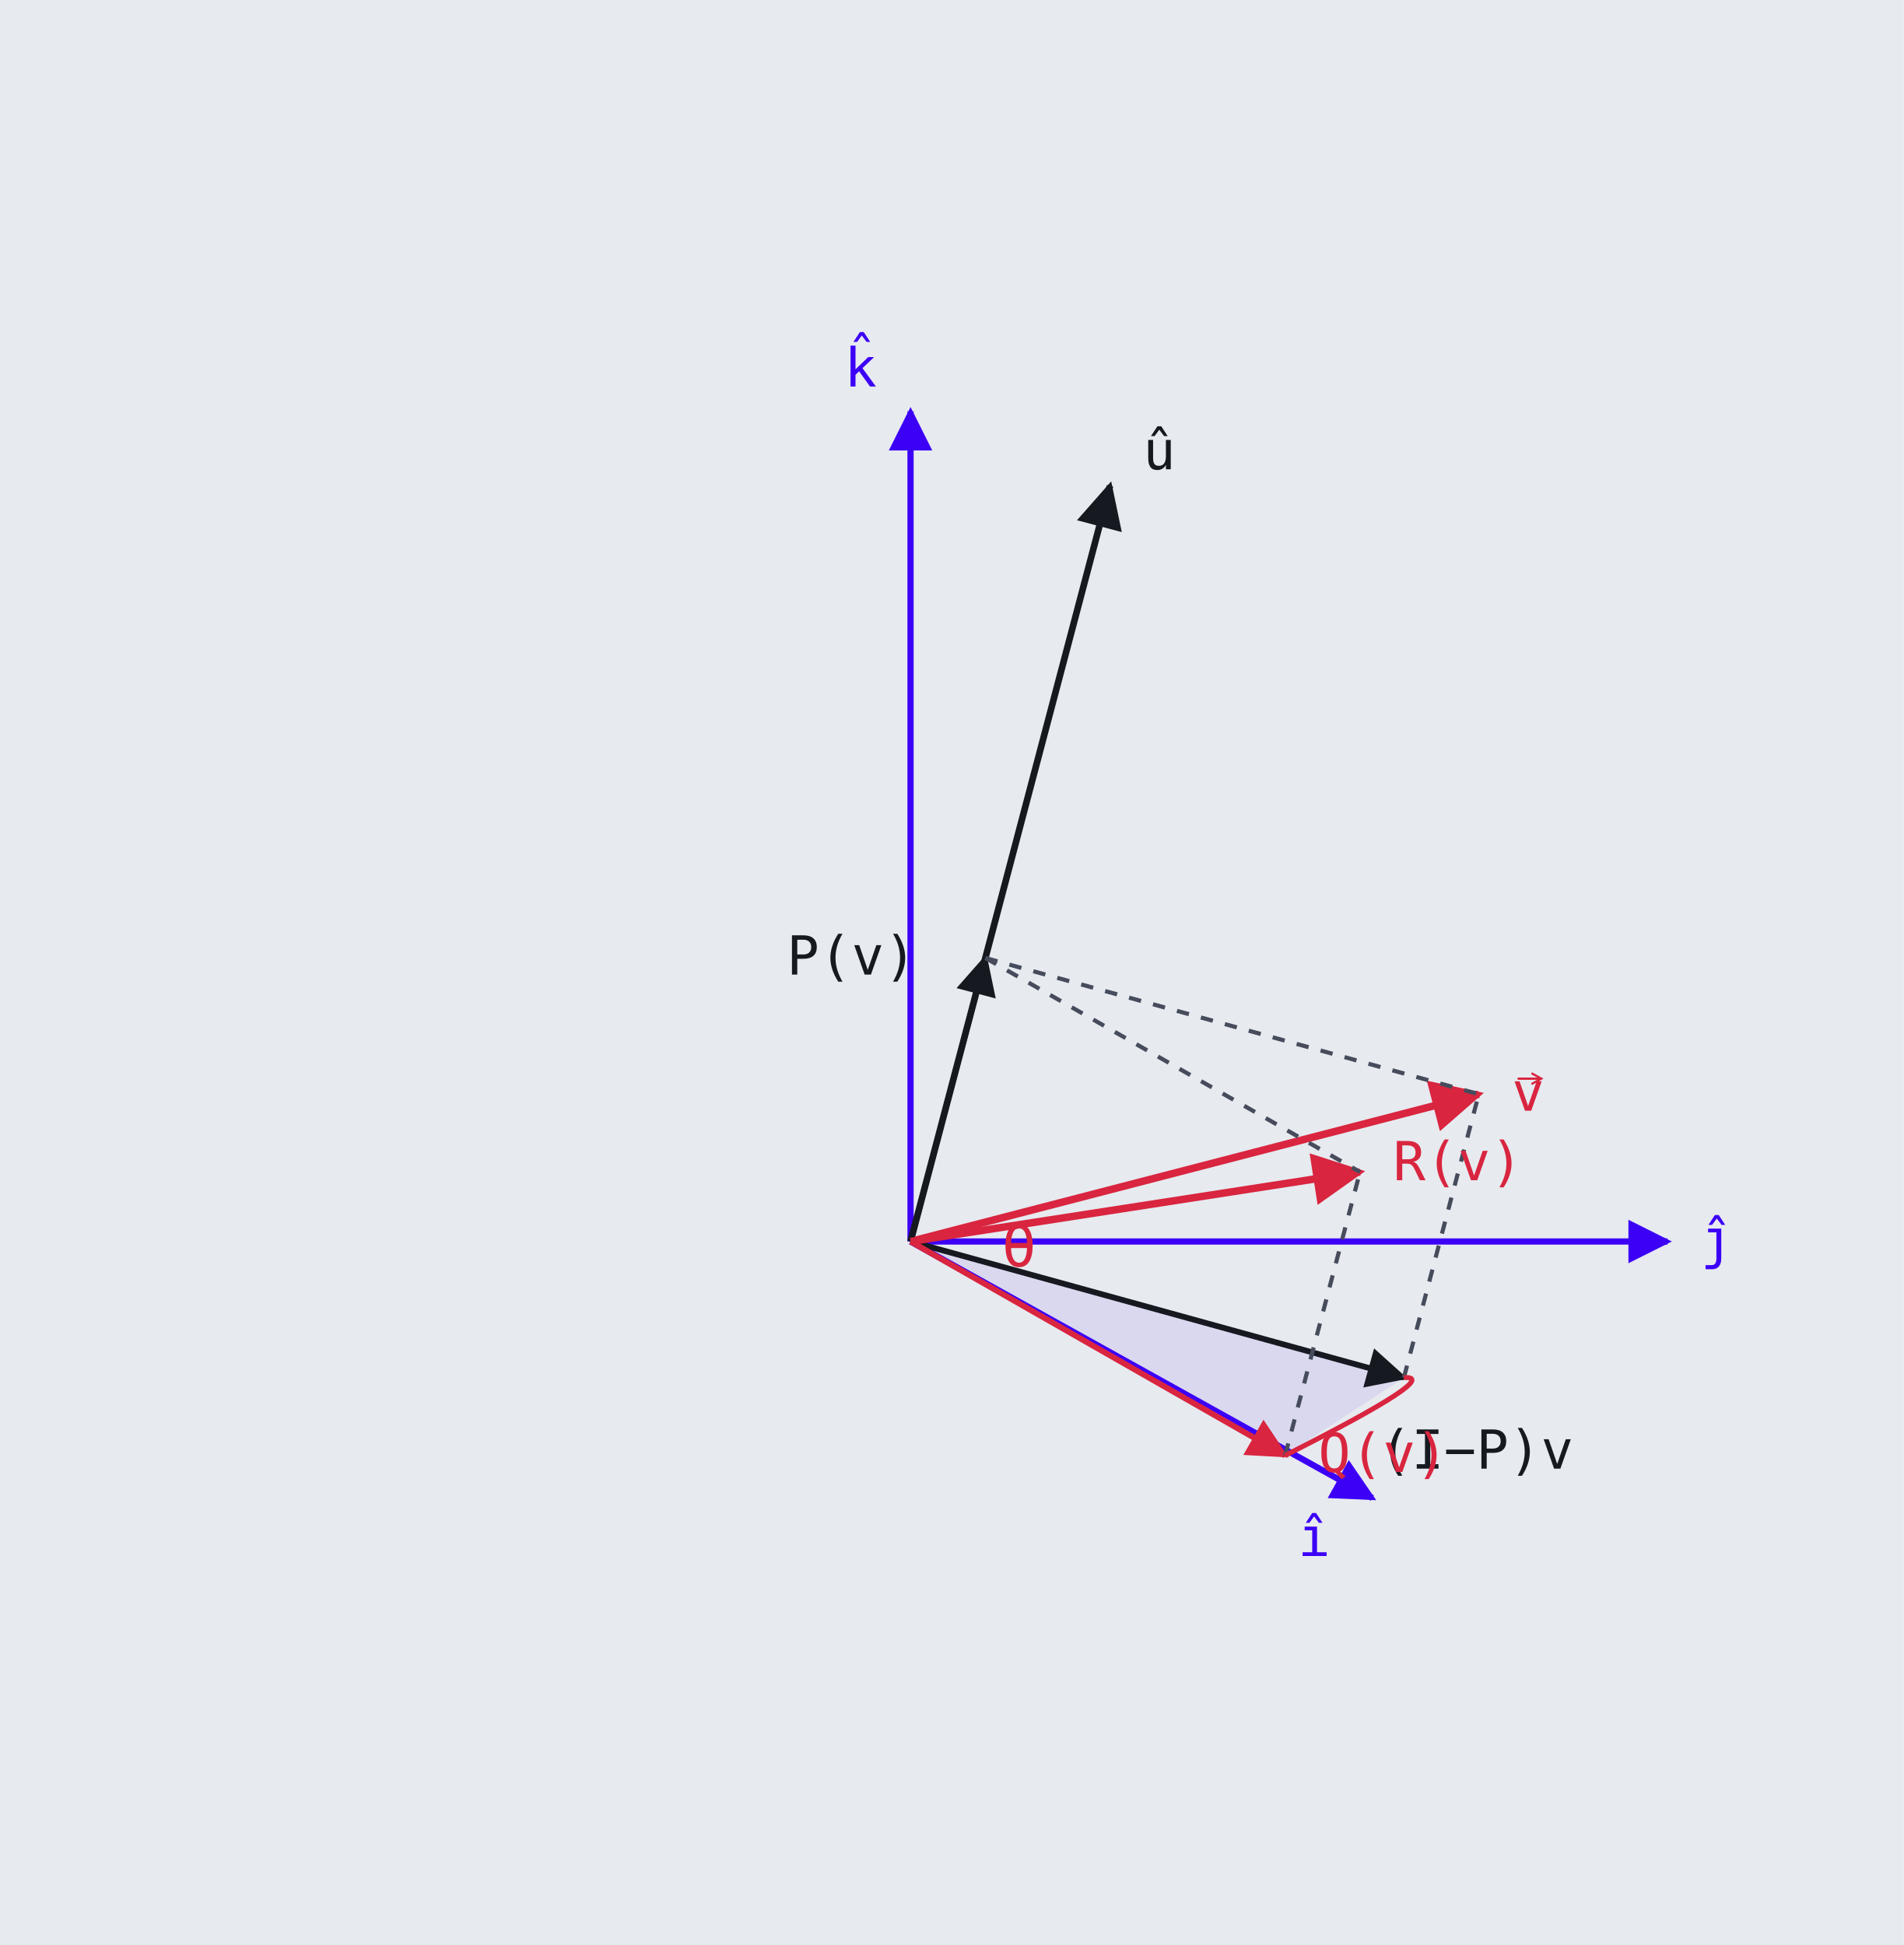
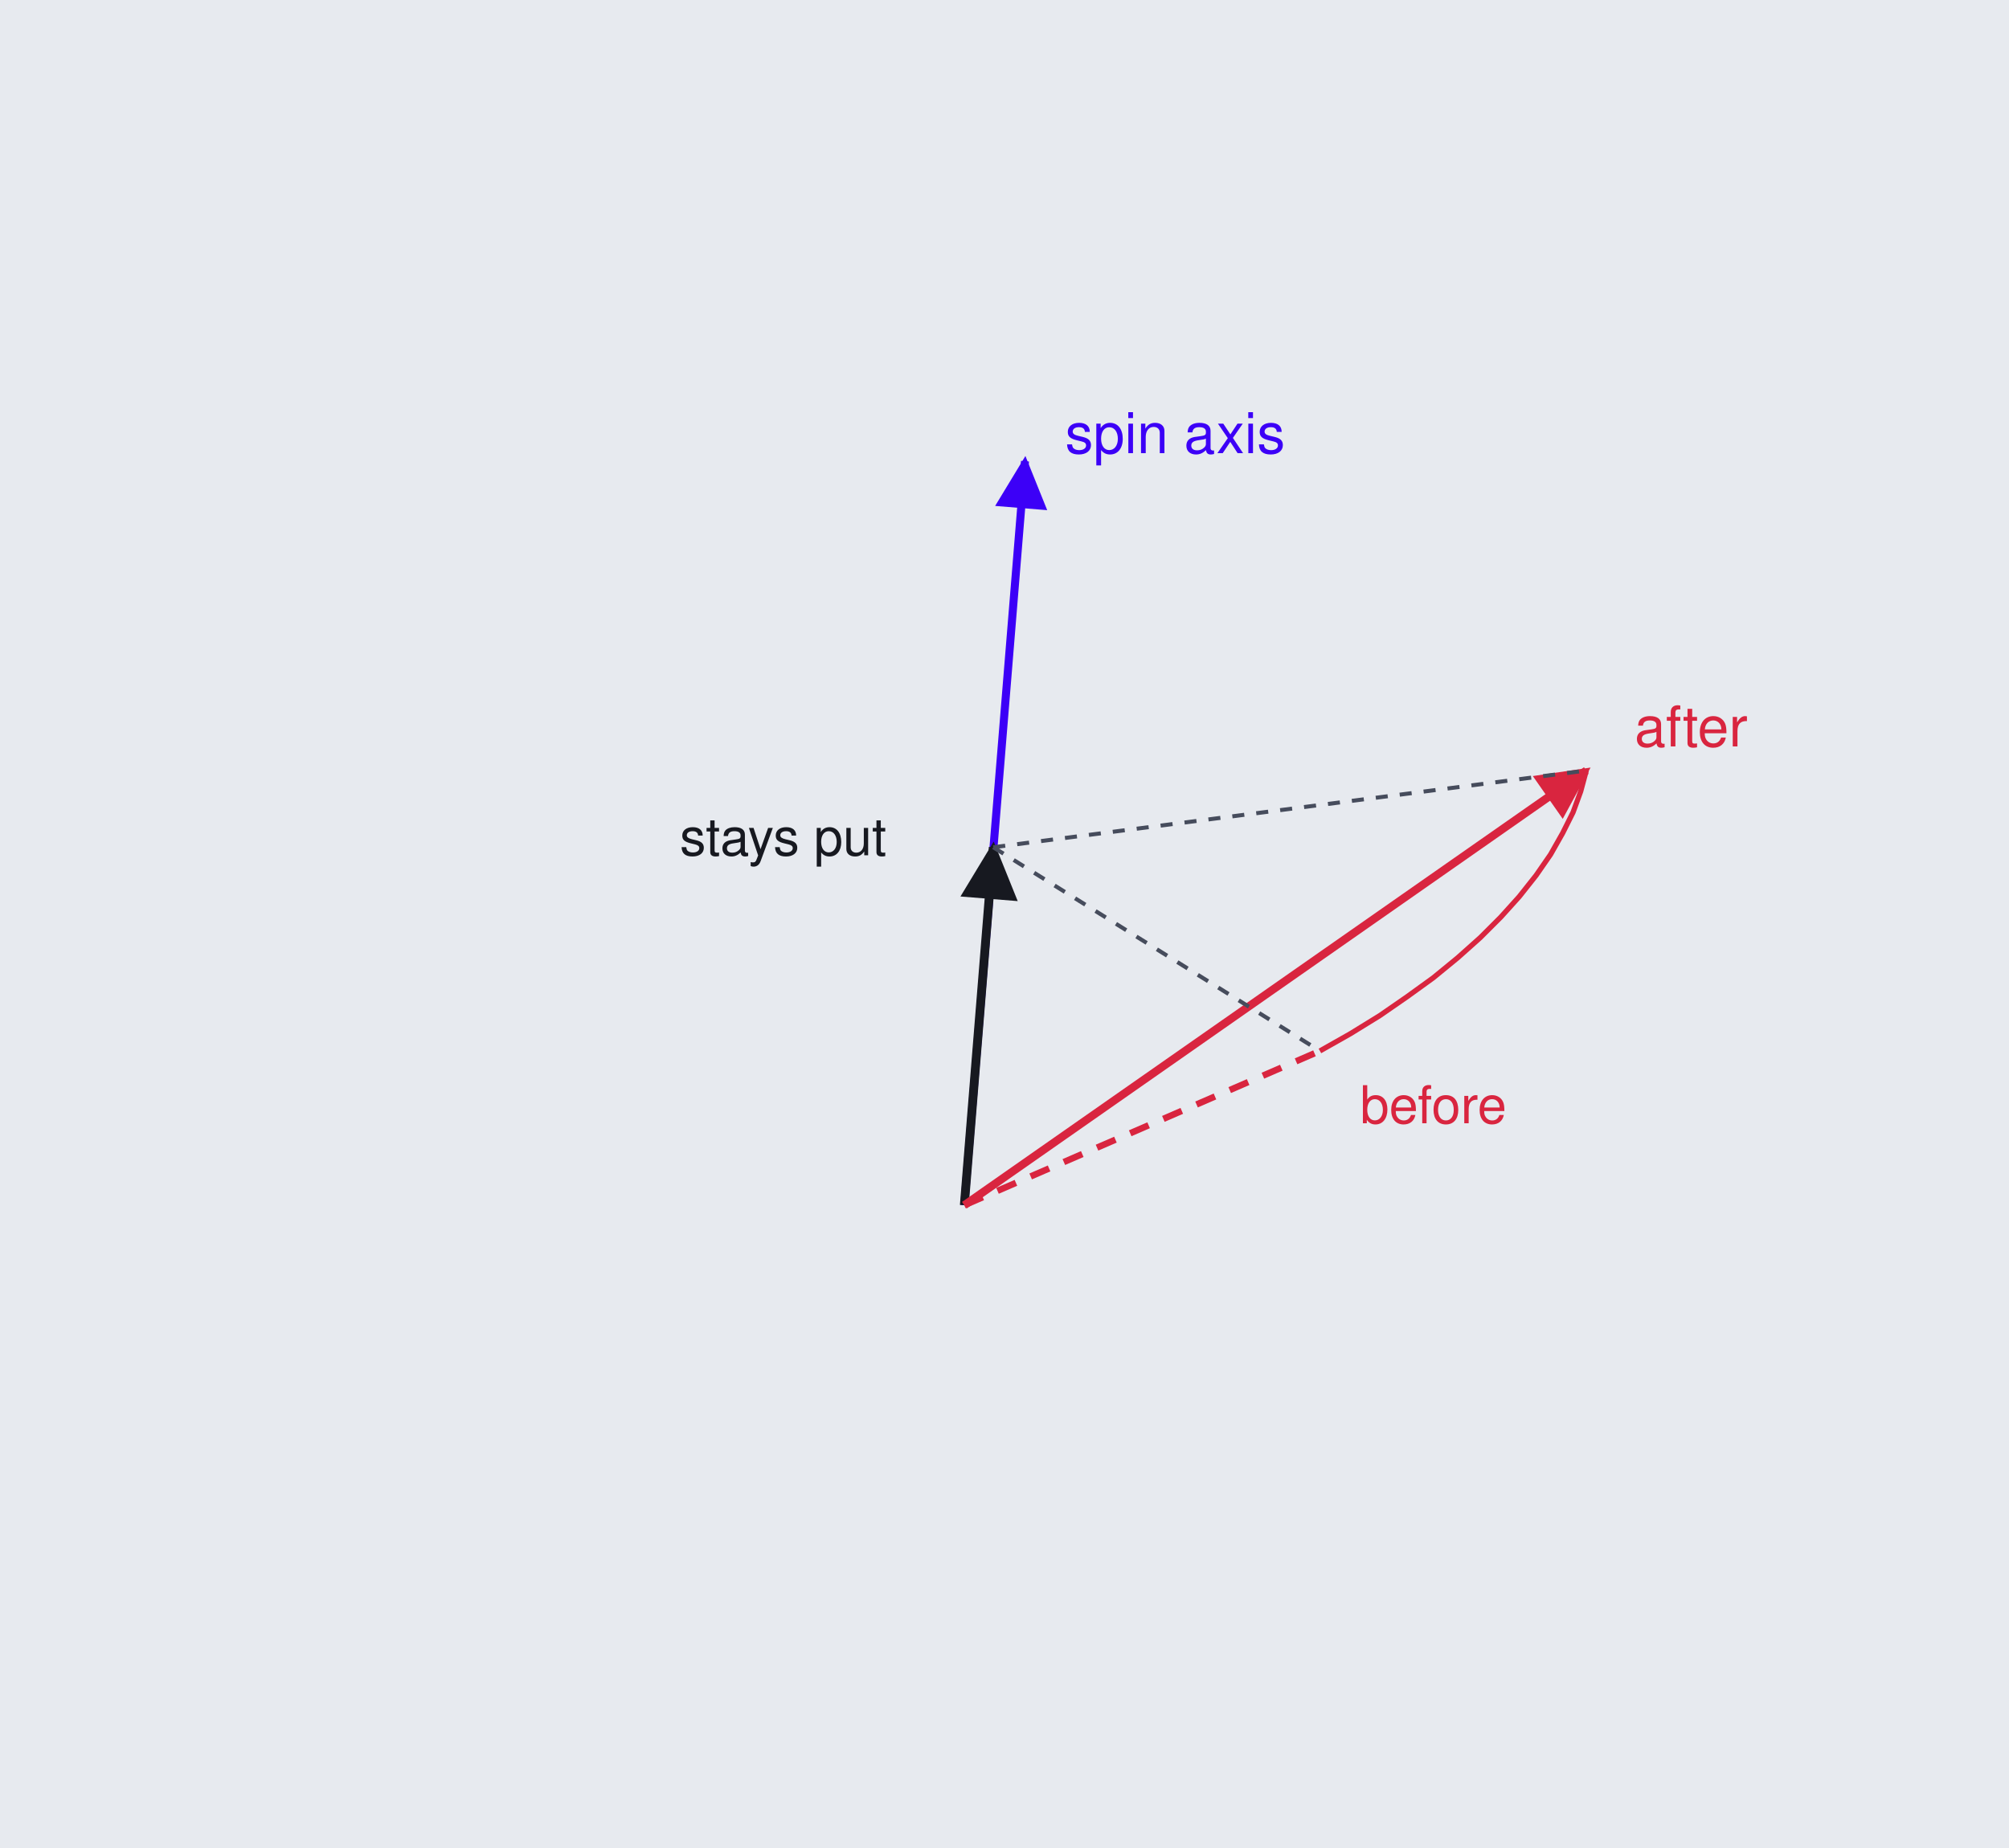
- <svg xmlns="http://www.w3.org/2000/svg" viewBox="0 0 460 470" width="460" height="470" role="img">
-   <rect width="460" height="470" fill="#e7eaef" />
+ <svg xmlns="http://www.w3.org/2000/svg" viewBox="0 0 500 460" width="500" height="460" role="img">
+   <rect width="500" height="460" fill="#e7eaef" />
  <defs>
-     <marker id="ah-ink" viewBox="0 0 10 10" refX="9" refY="5" markerWidth="7" markerHeight="7" orient="auto">
+     <marker id="rd-ink" viewBox="0 0 10 10" refX="9" refY="5" markerWidth="6.5" markerHeight="6.5" orient="auto">
      <path d="M0,0 L10,5 L0,10 z" fill="#171920" />
    </marker>
-     <marker id="ah-coral" viewBox="0 0 10 10" refX="9" refY="5" markerWidth="7" markerHeight="7" orient="auto">
+     <marker id="rd-coral" viewBox="0 0 10 10" refX="9" refY="5" markerWidth="6.5" markerHeight="6.5" orient="auto">
      <path d="M0,0 L10,5 L0,10 z" fill="#d9253f" />
    </marker>
-     <marker id="ah-blue" viewBox="0 0 10 10" refX="9" refY="5" markerWidth="7" markerHeight="7" orient="auto">
+     <marker id="rd-blue" viewBox="0 0 10 10" refX="9" refY="5" markerWidth="6.5" markerHeight="6.5" orient="auto">
      <path d="M0,0 L10,5 L0,10 z" fill="#3c00f7" />
    </marker>
  </defs>
-   <path d="M220.0,300.0 L339.2,332.9 L310.5,351.7 Z" fill="#3c00f7" fill-opacity="0.08" />
-   <line x1="220.0" y1="300.0" x2="402.9" y2="300.0" stroke="#3c00f7" stroke-width="1.5" fill="none" marker-end="url(#ah-blue)" />
-   <line x1="220.0" y1="300.0" x2="331.6" y2="362.0" stroke="#3c00f7" stroke-width="1.5" fill="none" marker-end="url(#ah-blue)" />
-   <line x1="220.0" y1="300.0" x2="220.0" y2="99.4" stroke="#3c00f7" stroke-width="1.5" fill="none" marker-end="url(#ah-blue)" />
-   <line x1="220.0" y1="300.0" x2="268.2" y2="117.4" stroke="#171920" stroke-width="1.6" fill="none" marker-end="url(#ah-ink)" />
-   <line x1="220.0" y1="300.0" x2="357.3" y2="264.4" stroke="#d9253f" stroke-width="1.8" fill="none" marker-end="url(#ah-coral)" />
-   <line x1="220.0" y1="300.0" x2="238.1" y2="231.5" stroke="#171920" stroke-width="1.4" fill="none" marker-end="url(#ah-ink)" />
-   <line x1="220.0" y1="300.0" x2="339.2" y2="332.9" stroke="#171920" stroke-width="1.4" fill="none" marker-end="url(#ah-ink)" />
-   <line x1="220.0" y1="300.0" x2="310.5" y2="351.7" stroke="#d9253f" stroke-width="1.4" fill="none" marker-end="url(#ah-coral)" />
-   <line x1="220.0" y1="300.0" x2="328.6" y2="283.2" stroke="#d9253f" stroke-width="1.8" fill="none" marker-end="url(#ah-coral)" />
-   <line x1="238.1" y1="231.5" x2="328.6" y2="283.2" stroke="#464c5c" stroke-width="1" fill="none" stroke-dasharray="3 3" />
-   <line x1="310.5" y1="351.7" x2="328.6" y2="283.2" stroke="#464c5c" stroke-width="1" fill="none" stroke-dasharray="3 3" />
-   <line x1="339.2" y1="332.9" x2="357.3" y2="264.4" stroke="#464c5c" stroke-width="1" fill="none" stroke-dasharray="3 3" />
-   <line x1="238.1" y1="231.5" x2="357.3" y2="264.4" stroke="#464c5c" stroke-width="1" fill="none" stroke-dasharray="3 3" />
-   <path d="M339.2,332.9 Q348.9,332.3 310.5,351.7" fill="none" stroke="#d9253f" stroke-width="1.2" />
-   <text x="410.9" y="304.0" font-family="ui-monospace, GeistMonoVariableVF, monospace" font-size="13" fill="#3c00f7" text-anchor="start">ĵ</text>
-   <text x="313.6" y="376.0" font-family="ui-monospace, GeistMonoVariableVF, monospace" font-size="13" fill="#3c00f7" text-anchor="start">î</text>
-   <text x="204.0" y="93.4" font-family="ui-monospace, GeistMonoVariableVF, monospace" font-size="13" fill="#3c00f7" text-anchor="start">k̂</text>
-   <text x="276.2" y="113.4" font-family="ui-monospace, GeistMonoVariableVF, monospace" font-size="13" fill="#171920" text-anchor="start">û</text>
-   <text x="365.3" y="268.4" font-family="ui-monospace, GeistMonoVariableVF, monospace" font-size="13" fill="#d9253f" text-anchor="start">v⃗</text>
-   <text x="190.1" y="235.5" font-family="ui-monospace, GeistMonoVariableVF, monospace" font-size="13" fill="#171920" text-anchor="start">P(v)</text>
-   <text x="333.2" y="354.9" font-family="ui-monospace, GeistMonoVariableVF, monospace" font-size="13" fill="#171920" text-anchor="start">(I−P)v</text>
-   <text x="318.5" y="355.7" font-family="ui-monospace, GeistMonoVariableVF, monospace" font-size="13" fill="#d9253f" text-anchor="start">Q(v)</text>
-   <text x="336.6" y="285.2" font-family="ui-monospace, GeistMonoVariableVF, monospace" font-size="13" fill="#d9253f" text-anchor="start">R(v)</text>
-   <text x="242.0" y="306.0" font-family="ui-monospace, GeistMonoVariableVF, monospace" font-size="14" fill="#d9253f" text-anchor="start">θ</text>
+   <line x1="240.0" y1="300.0" x2="255.1" y2="114.8" stroke="#3c00f7" stroke-width="2.0" fill="none" marker-end="url(#rd-blue)" />
+   <line x1="240.0" y1="300.0" x2="247.2" y2="210.9" stroke="#171920" stroke-width="2.2" fill="none" marker-end="url(#rd-ink)" />
+   <line x1="240.0" y1="300.0" x2="328.5" y2="261.6" stroke="#d9253f" stroke-width="1.6" fill="none" stroke-dasharray="5 4" />
+   <line x1="240.0" y1="300.0" x2="394.8" y2="191.8" stroke="#d9253f" stroke-width="2.0" fill="none" marker-end="url(#rd-coral)" />
+   <line x1="247.2" y1="210.9" x2="328.5" y2="261.6" stroke="#464c5c" stroke-width="1" fill="none" stroke-dasharray="3 3" />
+   <line x1="247.2" y1="210.9" x2="394.8" y2="191.8" stroke="#464c5c" stroke-width="1" fill="none" stroke-dasharray="3 3" />
+   <path d="M328.5,261.6 L336.1,257.3 L343.4,252.8 L350.2,248.1 L356.7,243.4 L362.8,238.4 L368.4,233.4 L373.5,228.3 L378.1,223.2 L382.3,217.9 L385.9,212.7 L388.9,207.4 L391.5,202.2 L393.4,197.0 L394.8,191.8" fill="none" stroke="#d9253f" stroke-width="1.3" />
+   <text x="265.1" y="112.8" font-family="ui-monospace, GeistMonoVariableVF, Helvetica, monospace" font-size="14" fill="#3c00f7" text-anchor="start">spin axis</text>
+   <text x="169.2" y="212.9" font-family="ui-monospace, GeistMonoVariableVF, Helvetica, monospace" font-size="13" fill="#171920" text-anchor="start">stays put</text>
+   <text x="338.5" y="279.6" font-family="ui-monospace, GeistMonoVariableVF, Helvetica, monospace" font-size="13" fill="#d9253f" text-anchor="start">before</text>
+   <text x="406.8" y="185.8" font-family="ui-monospace, GeistMonoVariableVF, Helvetica, monospace" font-size="14" fill="#d9253f" text-anchor="start">after</text>
</svg>
